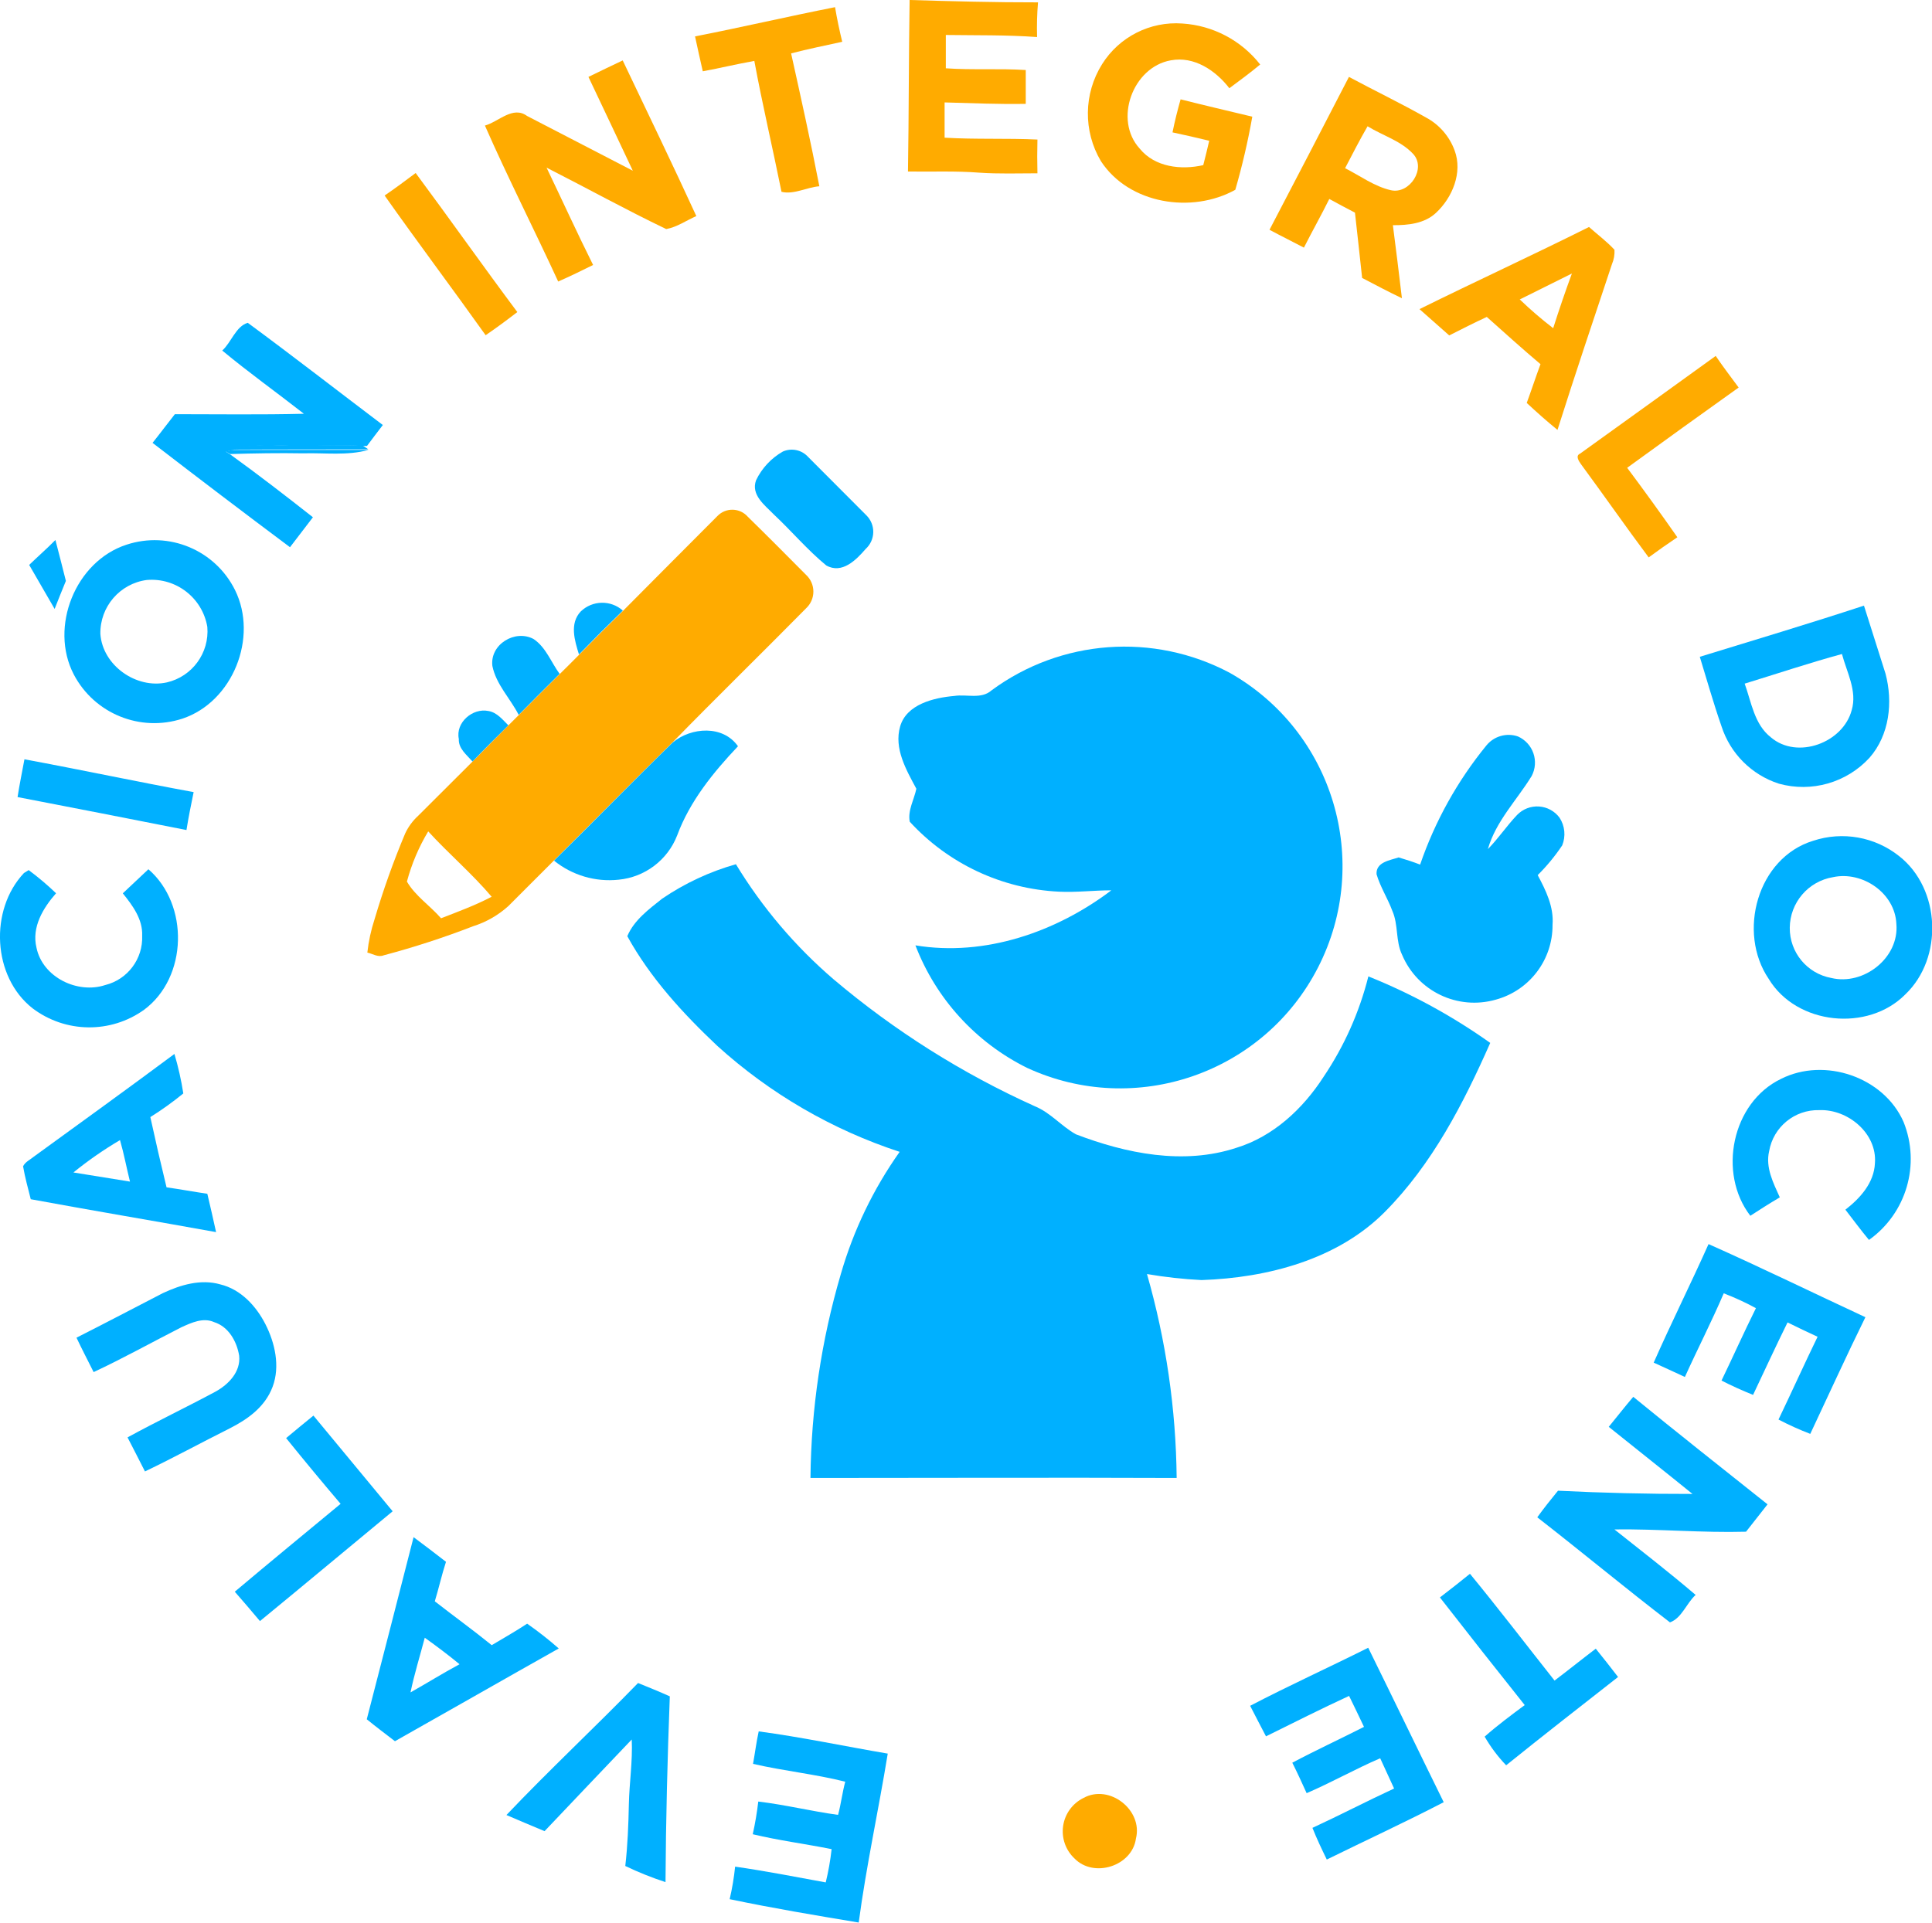
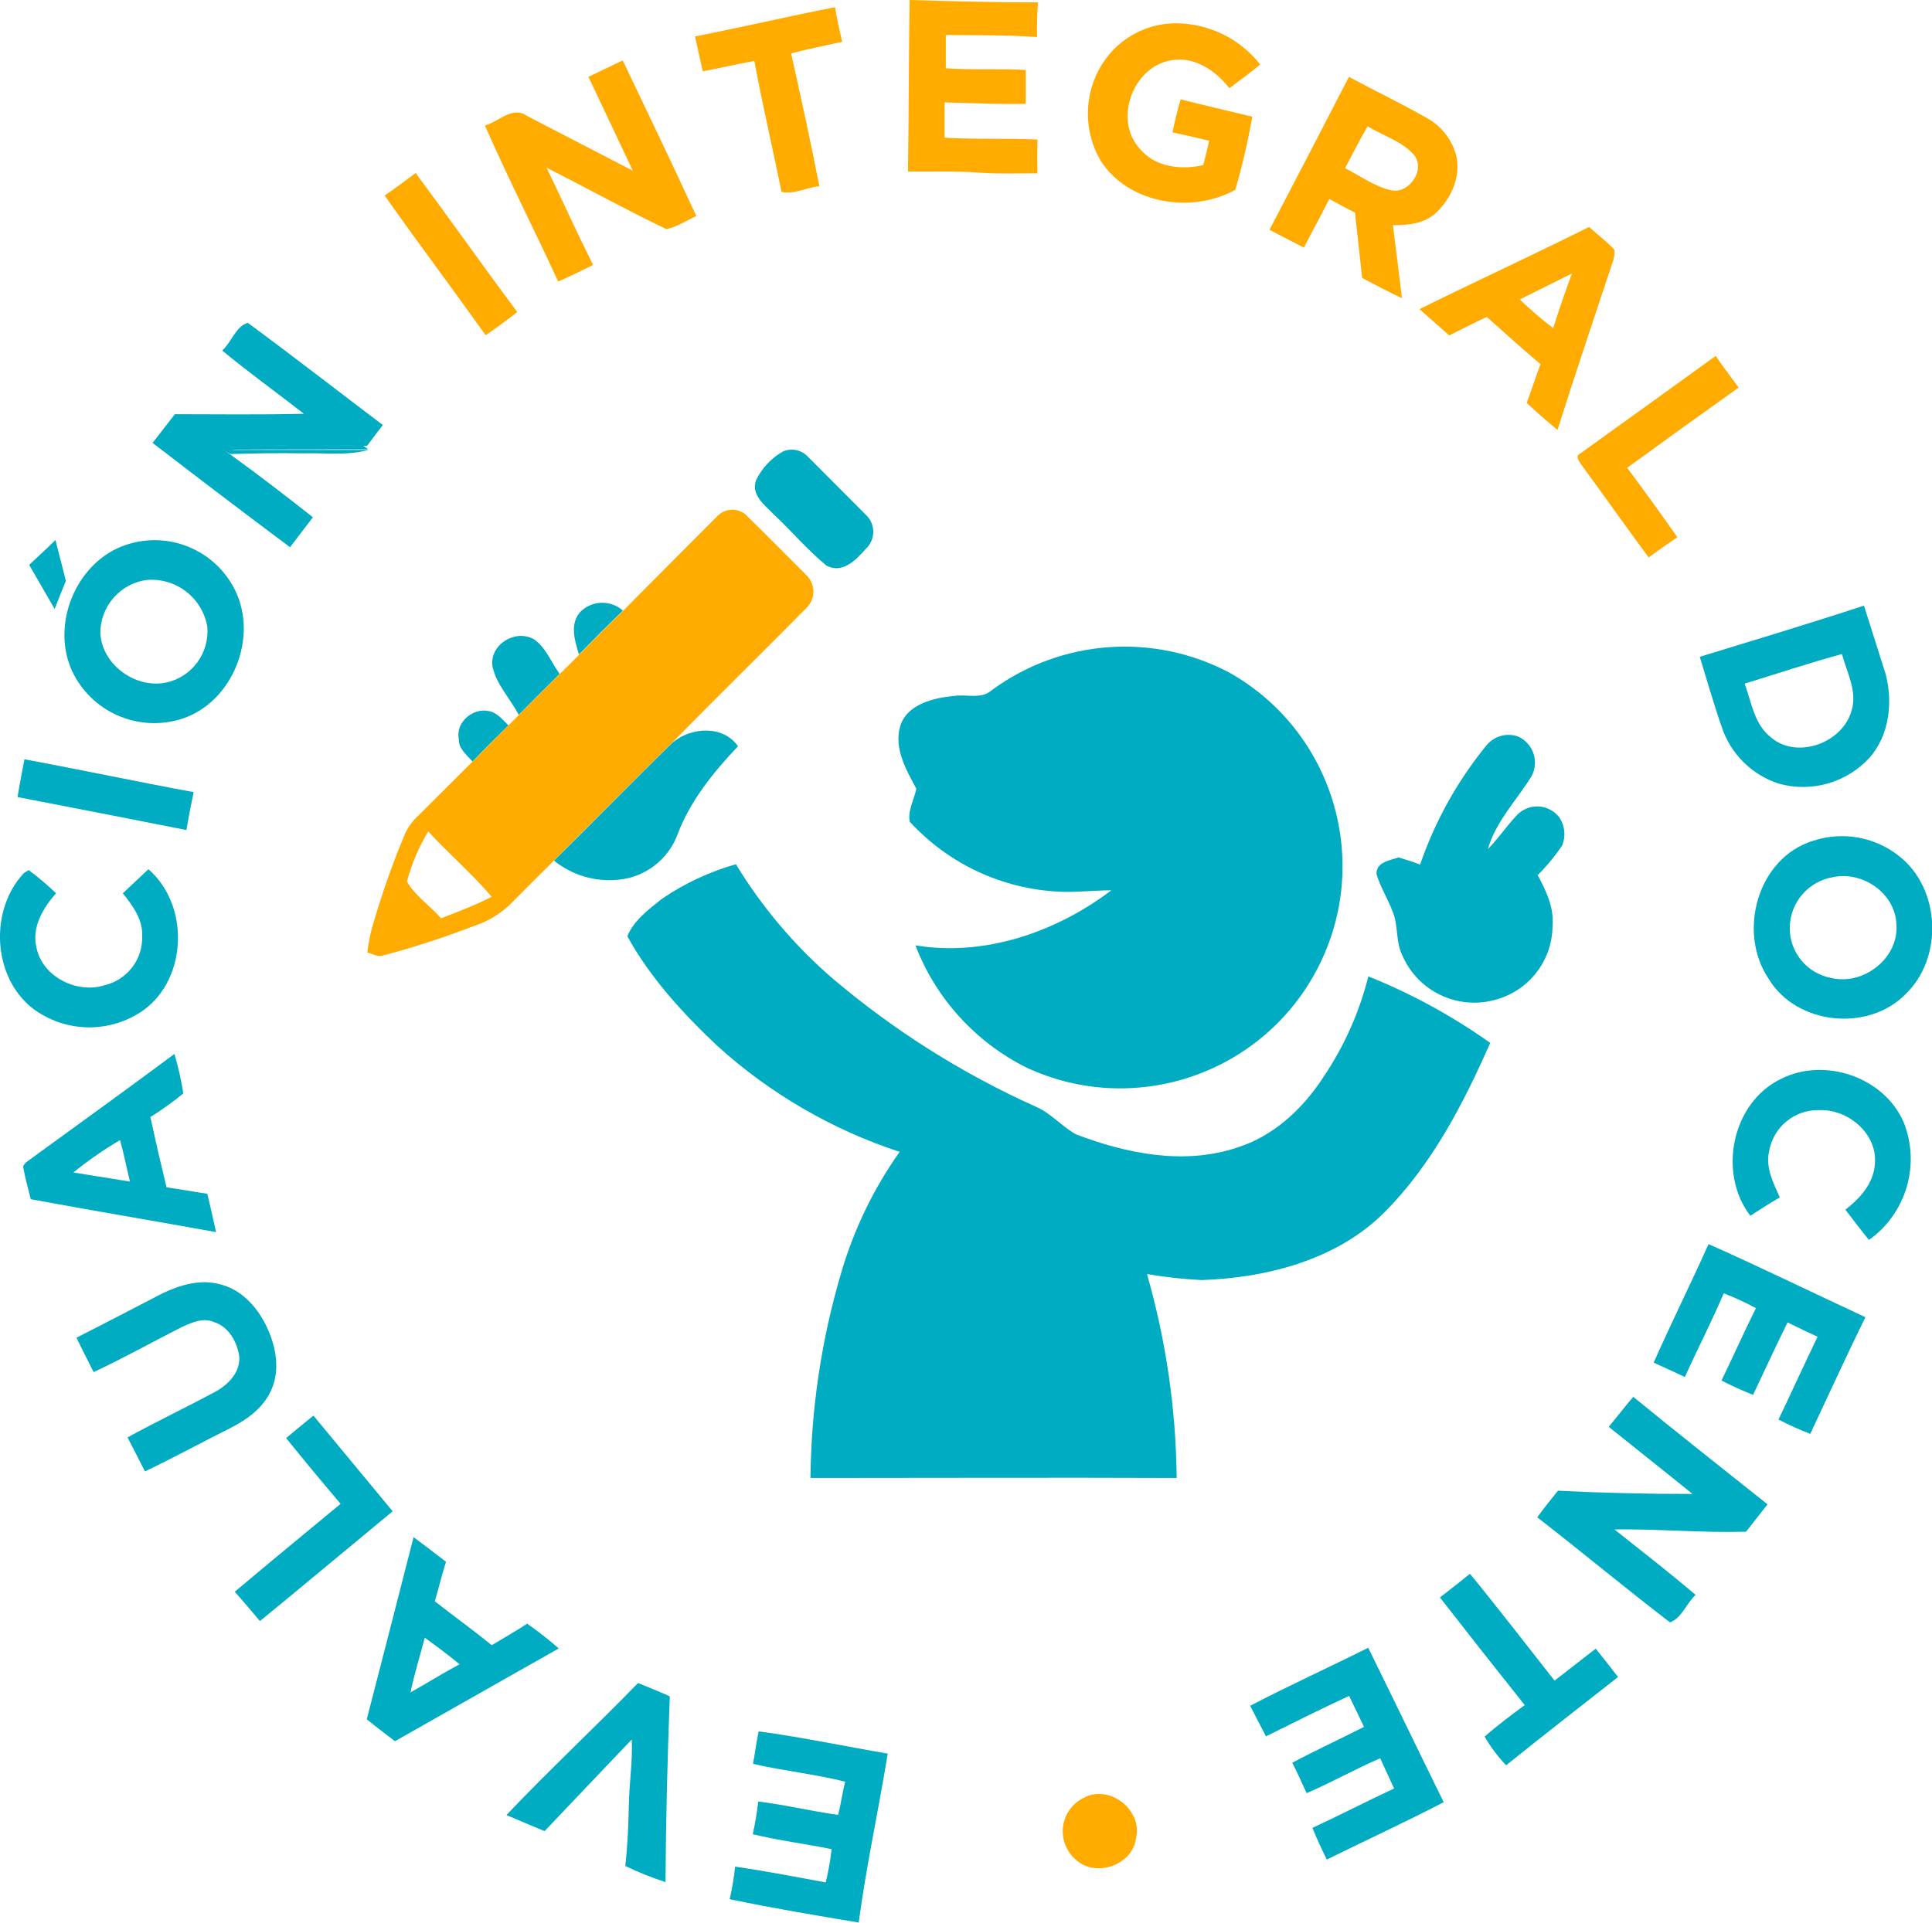
<svg xmlns="http://www.w3.org/2000/svg" viewBox="0 0 269.49 268.25">
  <defs>
-     <style>.cls-1{fill:#ffab00;}.cls-2{fill:#00b0ff;}</style>
+     <style>.cls-1{fill:#ffab00;}.cls-2{fill:#00acc1;}</style>
  </defs>
  <g id="Layer_2" data-name="Layer 2">
    <g id="Layer_1-2" data-name="Layer 1">
      <path class="cls-1" d="M126.88,0c6,.18,11.94.34,17.91.33a42.71,42.71,0,0,0-.13,4.84c-4.24-.31-8.49-.23-12.73-.29,0,1.55,0,3.1,0,4.65,3.72.26,7.44,0,11.15.24,0,1.57,0,3.15,0,4.72-3.78.07-7.55-.1-11.32-.2,0,1.64,0,3.28,0,4.92,4.31.26,8.64.06,12.95.26q-.06,2.35,0,4.71c-2.71,0-5.43.1-8.14-.09-3.3-.26-6.61-.11-9.92-.16C126.78,16,126.75,8,126.88,0Z" />
      <path class="cls-1" d="M96.95,5.08c6.53-1.28,13-2.79,19.53-4.08.27,1.62.61,3.23,1,4.83-2.38.53-4.78,1-7.13,1.62,1.37,6.17,2.74,12.34,3.94,18.54-1.74.13-3.58,1.2-5.28.77-1.23-6.1-2.66-12.15-3.79-18.26-2.41.43-4.79,1-7.19,1.45C97.65,8.34,97.31,6.7,96.95,5.08Z" />
      <path class="cls-1" d="M153.73,8.95a12.17,12.17,0,0,1,11.19-5.67A15,15,0,0,1,175.78,9c-1.39,1.16-2.85,2.23-4.3,3.31-1.91-2.48-4.92-4.51-8.18-3.89-5.29.94-8,8.3-4.32,12.32,2.12,2.6,5.78,3,8.86,2.3.29-1.13.57-2.26.83-3.4-1.7-.41-3.4-.81-5.12-1.17.31-1.55.7-3.09,1.13-4.61,3.32.84,6.66,1.62,10,2.42a98.28,98.28,0,0,1-2.37,10.2c-6.06,3.37-14.84,2-18.75-4A13,13,0,0,1,153.73,8.95Z" />
      <path class="cls-1" d="M82.08,10.73c1.58-.79,3.19-1.53,4.78-2.3,3.44,7.23,6.93,14.44,10.27,21.72-1.39.6-2.69,1.54-4.2,1.81-5.63-2.7-11.11-5.73-16.69-8.57,2.17,4.52,4.25,9.09,6.49,13.58-1.61.8-3.23,1.59-4.87,2.31-3.35-7.28-7-14.44-10.22-21.76,1.93-.54,3.89-2.8,5.88-1.34Q80.89,20,88.27,23.82C86.22,19.45,84.14,15.09,82.08,10.73Z" />
      <path class="cls-1" d="M188.16,10.73c3.56,1.91,7.22,3.67,10.74,5.66a8.54,8.54,0,0,1,4,4.6c1.15,3.07-.31,6.59-2.61,8.72-1.61,1.5-3.91,1.72-6,1.71.45,3.39.85,6.8,1.26,10.19-1.87-.89-3.71-1.87-5.55-2.83-.31-3-.67-6.07-1-9.11-1.2-.62-2.4-1.27-3.58-1.91-1.13,2.29-2.39,4.51-3.54,6.79-1.59-.84-3.21-1.63-4.8-2.49Q182.65,21.41,188.16,10.73Zm-.53,12.74c2.1,1.06,4.06,2.54,6.38,3.07,2.63.6,5-3.08,3.08-5.09-1.72-1.83-4.24-2.54-6.33-3.83C189.65,19.53,188.65,21.51,187.62,23.47Z" />
      <path class="cls-1" d="M53.65,27.28c1.46-1,2.91-2.07,4.33-3.14,4.77,6.43,9.4,13,14.18,19.4-1.44,1.11-2.91,2.2-4.42,3.23C63.09,40.24,58.27,33.83,53.65,27.28Z" />
      <path class="cls-1" d="M198,43.13c7.85-3.88,15.81-7.54,23.65-11.46,1.18,1.06,2.46,2,3.55,3.18a4.45,4.45,0,0,1-.35,2c-2.56,7.7-5.15,15.39-7.6,23.13-1.48-1.2-2.9-2.47-4.29-3.76.66-1.79,1.25-3.61,1.92-5.41-2.54-2.14-5-4.37-7.49-6.59-1.77.82-3.51,1.7-5.24,2.58Zm14-1.34a55.17,55.17,0,0,0,4.65,4q1.22-3.84,2.61-7.63Q215.6,40,211.95,41.8Z" />
      <path class="cls-1" d="M220.39,63.3c6.31-4.55,12.64-9.08,18.93-13.64,1,1.49,2.13,2.95,3.2,4.41q-7.8,5.56-15.55,11.2,3.58,4.79,7,9.69-2,1.34-4,2.81c-3.21-4.3-6.27-8.7-9.44-13C220.25,64.37,219.71,63.6,220.39,63.3Z" />
      <path class="cls-1" d="M100.07,72a2.88,2.88,0,0,1,4.25.11c2.73,2.67,5.42,5.38,8.11,8.09a3.18,3.18,0,0,1,0,4.68c-6.17,6.26-12.46,12.39-18.6,18.68-5.56,5.46-11,11-16.56,16.5-2.14,2.11-4.23,4.25-6.36,6.36A13.31,13.31,0,0,1,66,129.23a119.57,119.57,0,0,1-12.48,4.06c-.79.32-1.53-.22-2.28-.38a23,23,0,0,1,1-4.63,114.41,114.41,0,0,1,4.28-12,7.85,7.85,0,0,1,1.81-2.46q3.79-3.76,7.55-7.53c1.66-1.7,3.34-3.38,5-5.05l1.49-1.48c1.9-1.92,3.79-3.83,5.71-5.72.92-.89,1.81-1.8,2.71-2.7q3-3.09,6.12-6.12C91.3,80.81,95.67,76.4,100.07,72ZM56.76,123c1.16,2,3.24,3.37,4.76,5.12,2.38-.92,4.78-1.81,7.06-3-2.74-3.24-6-6-8.85-9.12A27.23,27.23,0,0,0,56.76,123Z" />
      <path class="cls-1" d="M151.13,250.86c3.63-2,8.32,1.7,7.32,5.66-.53,3.86-5.89,5.55-8.57,2.78A5.19,5.19,0,0,1,151.13,250.86Z" />
      <path class="cls-2" d="M31,48.91c1.27-1.14,1.89-3.38,3.56-3.87,6.34,4.67,12.56,9.51,18.84,14.26-.75,1-1.49,1.93-2.21,2.92l-.57,0c-3-.13-5.94,0-8.92,0s-6.25-.39-9.25.57l-.95.23.6.37c3.92,2.83,7.75,5.79,11.55,8.78l-3.2,4.18q-9.64-7.21-19.17-14.56c1.06-1.32,2.06-2.68,3.11-4,6,0,12,.09,18-.06C38.57,54.74,34.66,51.95,31,48.91Z" />
      <path class="cls-2" d="M109.2,63a3.07,3.07,0,0,1,3.51.74q4.07,4.06,8.13,8.15a3.23,3.23,0,0,1-.09,4.7c-1.32,1.53-3.3,3.55-5.5,2.3-2.63-2.16-4.84-4.8-7.33-7.13-1.24-1.28-3.2-2.7-2.46-4.75A9.18,9.18,0,0,1,109.2,63Z" />
      <path class="cls-2" d="M4.07,78.82c1.21-1.17,2.48-2.28,3.66-3.48.48,1.9,1,3.81,1.46,5.71-.53,1.3-1.06,2.6-1.57,3.91C6.44,82.91,5.26,80.86,4.07,78.82Z" />
      <path class="cls-2" d="M17.64,76a12.52,12.52,0,0,1,15.14,6.32c3.27,6.6-.3,15.61-7.34,17.95A12.67,12.67,0,0,1,10.29,94.1C6.85,87.48,10.52,78.32,17.64,76Zm2.84,4.92A7.46,7.46,0,0,0,14,88.45c.31,4.39,5,7.71,9.28,6.76a7.32,7.32,0,0,0,5.64-7.74A7.89,7.89,0,0,0,20.48,80.92Z" />
      <path class="cls-2" d="M81,85.32a4.32,4.32,0,0,1,5.88-.13q-3.09,3-6.12,6.12C80.16,89.39,79.42,87,81,85.32Z" />
      <path class="cls-2" d="M237.1,91.64C244.74,89.29,252.4,87,260,84.5c1,3.14,2,6.31,3,9.47,1.07,4,.56,8.58-2.23,11.76a12.59,12.59,0,0,1-12.64,3.61,12.41,12.41,0,0,1-8-8C239,98.1,238.09,94.86,237.1,91.64Zm6.26,3.74c.94,2.6,1.34,5.69,3.66,7.5,3.69,3.14,10.07.75,11.27-3.8.79-2.68-.69-5.29-1.36-7.83C252.38,92.49,247.88,94,243.37,95.38Z" />
      <path class="cls-2" d="M68.68,92.91c-.36-3,3.16-5.14,5.75-3.75,1.72,1.15,2.44,3.24,3.63,4.86-1.92,1.89-3.81,3.8-5.71,5.72C71.17,97.44,69.19,95.48,68.68,92.91Z" />
      <path class="cls-2" d="M138.31,96.32a31.27,31.27,0,0,1,33.22-2.45A31,31,0,0,1,143.28,149a31.79,31.79,0,0,1-15.59-17.1c9.68,1.6,19.64-1.86,27.33-7.68-2.44,0-4.87.31-7.3.19a30.21,30.21,0,0,1-20.82-9.76c-.31-1.55.61-3.1.92-4.6-1.41-2.63-3.15-5.62-2.26-8.7s4.67-4,7.56-4.25C134.83,96.83,136.88,97.6,138.31,96.32Z" />
      <path class="cls-2" d="M64,103.1c-.48-2.29,1.93-4.35,4.12-3.9,1.2.19,2,1.23,2.79,2-1.69,1.67-3.38,3.35-5,5.05C65.08,105.3,63.93,104.44,64,103.1Z" />
      <path class="cls-2" d="M93.85,103.58c2.58-2.13,7-2.44,9.09.54-3.45,3.65-6.72,7.67-8.48,12.43a9.76,9.76,0,0,1-8.18,6.19,12.25,12.25,0,0,1-9-2.66C82.84,114.61,88.29,109,93.85,103.58Z" />
      <path class="cls-2" d="M207.34,104a4,4,0,0,1,4.39-1.25,4,4,0,0,1,1.92,5.52c-2.07,3.37-5,6.32-6.11,10.2,1.47-1.49,2.63-3.25,4.08-4.77a3.89,3.89,0,0,1,5.92.39,4.2,4.2,0,0,1,.37,3.86,27,27,0,0,1-3.42,4.15c1.14,2.14,2.27,4.43,2.07,6.94a10.73,10.73,0,0,1-7.9,10.43,10.92,10.92,0,0,1-13.08-6.24c-.94-1.94-.5-4.2-1.37-6.15-.64-1.74-1.68-3.32-2.2-5.11-.09-1.7,1.87-1.93,3.08-2.34,1,.29,2,.62,3,1A54,54,0,0,1,207.34,104Z" />
      <path class="cls-2" d="M3.41,105.94c7.88,1.46,15.72,3.13,23.6,4.58-.36,1.76-.72,3.52-1,5.29q-11.78-2.33-23.56-4.6C2.72,109.44,3.09,107.69,3.41,105.94Z" />
      <path class="cls-2" d="M252.91,117.31a12.8,12.8,0,0,1,12,2.14c5.8,4.55,6.18,14.21.87,19.28-5.22,5.29-15.18,4.28-19.06-2.14C242.3,130.08,245.13,119.69,252.91,117.31Zm2.8,5.07a7.22,7.22,0,0,0-6.06,7.07,7.06,7.06,0,0,0,5.79,7c4.51,1.09,9.5-2.81,9.08-7.54C264.34,124.61,259.79,121.51,255.71,122.38Z" />
      <path class="cls-2" d="M92.37,125.38a35.49,35.49,0,0,1,10.28-4.8,67,67,0,0,0,13.64,16.07,119.62,119.62,0,0,0,28.06,17.7c2.18.89,3.7,2.78,5.72,3.91,7,2.68,15,4.32,22.38,1.89,5.16-1.58,9.3-5.45,12.18-9.92a44.42,44.42,0,0,0,6.24-14,82.2,82.2,0,0,1,17,9.28c-3.75,8.48-8.1,16.93-14.7,23.58s-16.38,9.2-25.57,9.51a64.33,64.33,0,0,1-7.61-.84,107.09,107.09,0,0,1,4.14,28.45c-17-.07-34.05,0-51.08,0a104.42,104.42,0,0,1,4.23-28.43,56.7,56.7,0,0,1,8.21-17.07,70.6,70.6,0,0,1-25.44-14.79c-4.8-4.53-9.35-9.49-12.55-15.3C88.45,128.36,90.55,126.83,92.37,125.38Z" />
      <path class="cls-2" d="M3.34,121.81,4,121.4a39.58,39.58,0,0,1,3.82,3.23c-1.81,2.06-3.43,4.73-2.73,7.6.85,4.12,5.71,6.48,9.58,5.21a6.81,6.81,0,0,0,5.16-6.88c.1-2.3-1.34-4.23-2.7-5.92l3.57-3.36c5.7,4.94,5.49,15.07-.59,19.6a13.12,13.12,0,0,1-15.57-.2C-1.07,136.28-1.5,126.95,3.34,121.81Z" />
      <path class="cls-2" d="M4.72,161.38c6.55-4.76,13.12-9.5,19.61-14.33a42,42,0,0,1,1.24,5.51,44.78,44.78,0,0,1-4.6,3.3q1.07,4.91,2.26,9.8c1.9.27,3.79.62,5.69.9.43,1.78.82,3.56,1.22,5.35-8.61-1.56-17.24-3-25.85-4.59-.38-1.53-.8-3-1.07-4.59C3.51,162.11,4.21,161.81,4.72,161.38Zm5.54,2.21,7.87,1.27c-.48-1.93-.84-3.88-1.39-5.79A53.07,53.07,0,0,0,10.25,163.58Z" />
      <path class="cls-2" d="M248.43,150.53c6.09-3.07,14.34-.26,17.09,6A13.86,13.86,0,0,1,260.7,173c-1.14-1.37-2.2-2.81-3.29-4.22,2.06-1.6,4-3.74,4.12-6.49.32-4.16-3.78-7.56-7.76-7.4a6.91,6.91,0,0,0-7,5.74c-.53,2.28.59,4.42,1.49,6.43-1.39.82-2.76,1.69-4.11,2.57C239.58,163.69,241.56,153.84,248.43,150.53Z" />
      <path class="cls-2" d="M238.32,173.58c7.35,3.27,14.58,6.81,21.88,10.2-2.65,5.38-5.13,10.85-7.69,16.28a42.49,42.49,0,0,1-4.43-2c1.84-3.84,3.59-7.72,5.45-11.55-1.41-.65-2.8-1.31-4.19-2-1.65,3.34-3.21,6.74-4.81,10.11-1.5-.61-3-1.27-4.4-2,1.62-3.36,3.14-6.76,4.8-10.1a37.2,37.2,0,0,0-4.49-2.07c-1.69,3.95-3.65,7.76-5.42,11.67-1.45-.68-2.91-1.34-4.35-2C233.12,184.57,235.84,179.13,238.32,173.58Z" />
      <path class="cls-2" d="M22.72,180.42c2.44-1.14,5.27-2,8-1.22,2.86.69,5,3,6.31,5.57s2.07,5.85,1,8.71-3.52,4.56-6,5.82c-4,2-7.83,4.1-11.81,6-.81-1.58-1.61-3.18-2.43-4.75,4.05-2.22,8.23-4.21,12.3-6.4,1.8-1,3.51-2.76,3.27-5-.33-2-1.48-4.05-3.49-4.68-1.52-.69-3.17.08-4.56.71-4.09,2.08-8.09,4.32-12.25,6.26-.8-1.6-1.63-3.19-2.39-4.8C14.62,184.64,18.66,182.52,22.72,180.42Z" />
      <path class="cls-2" d="M224.4,199.08c1.14-1.39,2.25-2.82,3.42-4.19,6.19,5.07,12.46,10,18.73,15q-1.49,1.91-3,3.82c-6.13.17-12.24-.4-18.36-.32,3.78,3,7.65,6,11.33,9.14-1.28,1.15-1.93,3.24-3.58,3.83-6.24-4.79-12.3-9.83-18.51-14.66.92-1.27,1.9-2.5,2.89-3.71,6.25.31,12.51.46,18.76.45C232.2,205.29,228.28,202.2,224.4,199.08Z" />
      <path class="cls-2" d="M39.91,200.65c1.26-1.06,2.53-2.1,3.81-3.14q5.52,6.68,11.05,13.35c-6.18,5.1-12.31,10.24-18.51,15.32-1.15-1.38-2.33-2.74-3.51-4.1,4.89-4.12,9.83-8.18,14.76-12.26C44.94,206.8,42.41,203.74,39.91,200.65Z" />
      <path class="cls-2" d="M57.69,214.47c1.52,1.12,3,2.27,4.52,3.44-.59,1.81-1,3.67-1.56,5.51,2.63,2.06,5.33,4,7.94,6.12,1.66-1,3.32-1.92,4.94-3A50.49,50.49,0,0,1,77.94,230c-7.63,4.29-15.22,8.64-22.85,12.94-1.3-1-2.63-2-3.93-3.06Q54.44,227.19,57.69,214.47Zm1.57,14c-.67,2.55-1.46,5.07-2,7.66,2.29-1.29,4.52-2.68,6.84-3.93C62.56,230.93,60.93,229.7,59.26,228.51Z" />
      <path class="cls-2" d="M200.85,222.88q2.12-1.62,4.19-3.3c4,4.87,7.87,9.93,11.8,14.9,1.93-1.46,3.84-3,5.75-4.45,1.06,1.3,2.08,2.62,3.11,3.95-5.22,4.09-10.45,8.16-15.61,12.32a20.73,20.73,0,0,1-3-4c1.78-1.57,3.7-3,5.59-4.4Q206.71,230.41,200.85,222.88Z" />
      <path class="cls-2" d="M174.38,238c5.42-2.83,11-5.36,16.47-8.1,3.53,7.17,7,14.38,10.53,21.55-5.38,2.79-10.88,5.33-16.31,8-.71-1.46-1.41-2.93-2-4.42,3.83-1.77,7.57-3.72,11.39-5.49-.64-1.41-1.3-2.81-1.94-4.22-3.48,1.5-6.78,3.37-10.26,4.87-.65-1.43-1.3-2.86-2-4.25,3.3-1.75,6.7-3.32,10-5-.67-1.45-1.39-2.88-2.08-4.32-3.9,1.8-7.74,3.74-11.59,5.64C175.86,240.89,175.14,239.46,174.38,238Z" />
      <path class="cls-2" d="M70.64,253.24C76.62,246.94,83,241,89,234.82c1.49.6,3,1.22,4.43,1.86-.33,8.64-.55,17.27-.6,25.92a45.74,45.74,0,0,1-5.61-2.25c.33-2.87.44-5.76.5-8.65s.54-6,.4-9c-4.07,4.25-8.1,8.53-12.16,12.79C74.22,254.78,72.44,254,70.64,253.24Z" />
      <path class="cls-2" d="M105.83,241.57c6,.8,12,2.08,18,3.1-1.28,7.87-3,15.68-4.05,23.57-6-1-12-2-18-3.26a36,36,0,0,0,.76-4.54c4.24.61,8.44,1.43,12.64,2.2A36.71,36.71,0,0,0,116,258c-3.67-.74-7.38-1.21-11-2.08a45.29,45.29,0,0,0,.77-4.56c3.74.44,7.4,1.35,11.13,1.86.41-1.52.59-3.1,1-4.63-4.24-1.07-8.6-1.5-12.86-2.49C105.31,244.6,105.5,243.07,105.83,241.57Z" />
      <path class="cls-2" d="M32.42,62.73c3-1,6.16-.53,9.25-.57s5.94-.1,8.92,0l.79.53C45.05,62.71,38.73,62.69,32.42,62.73Z" />
      <path class="cls-2" d="M31.47,63l.95-.23c6.32,0,12.64,0,19,0-3,.84-6.1.39-9.15.48-3.38-.06-6.77,0-10.15.1Z" />
    </g>
  </g>
</svg>
